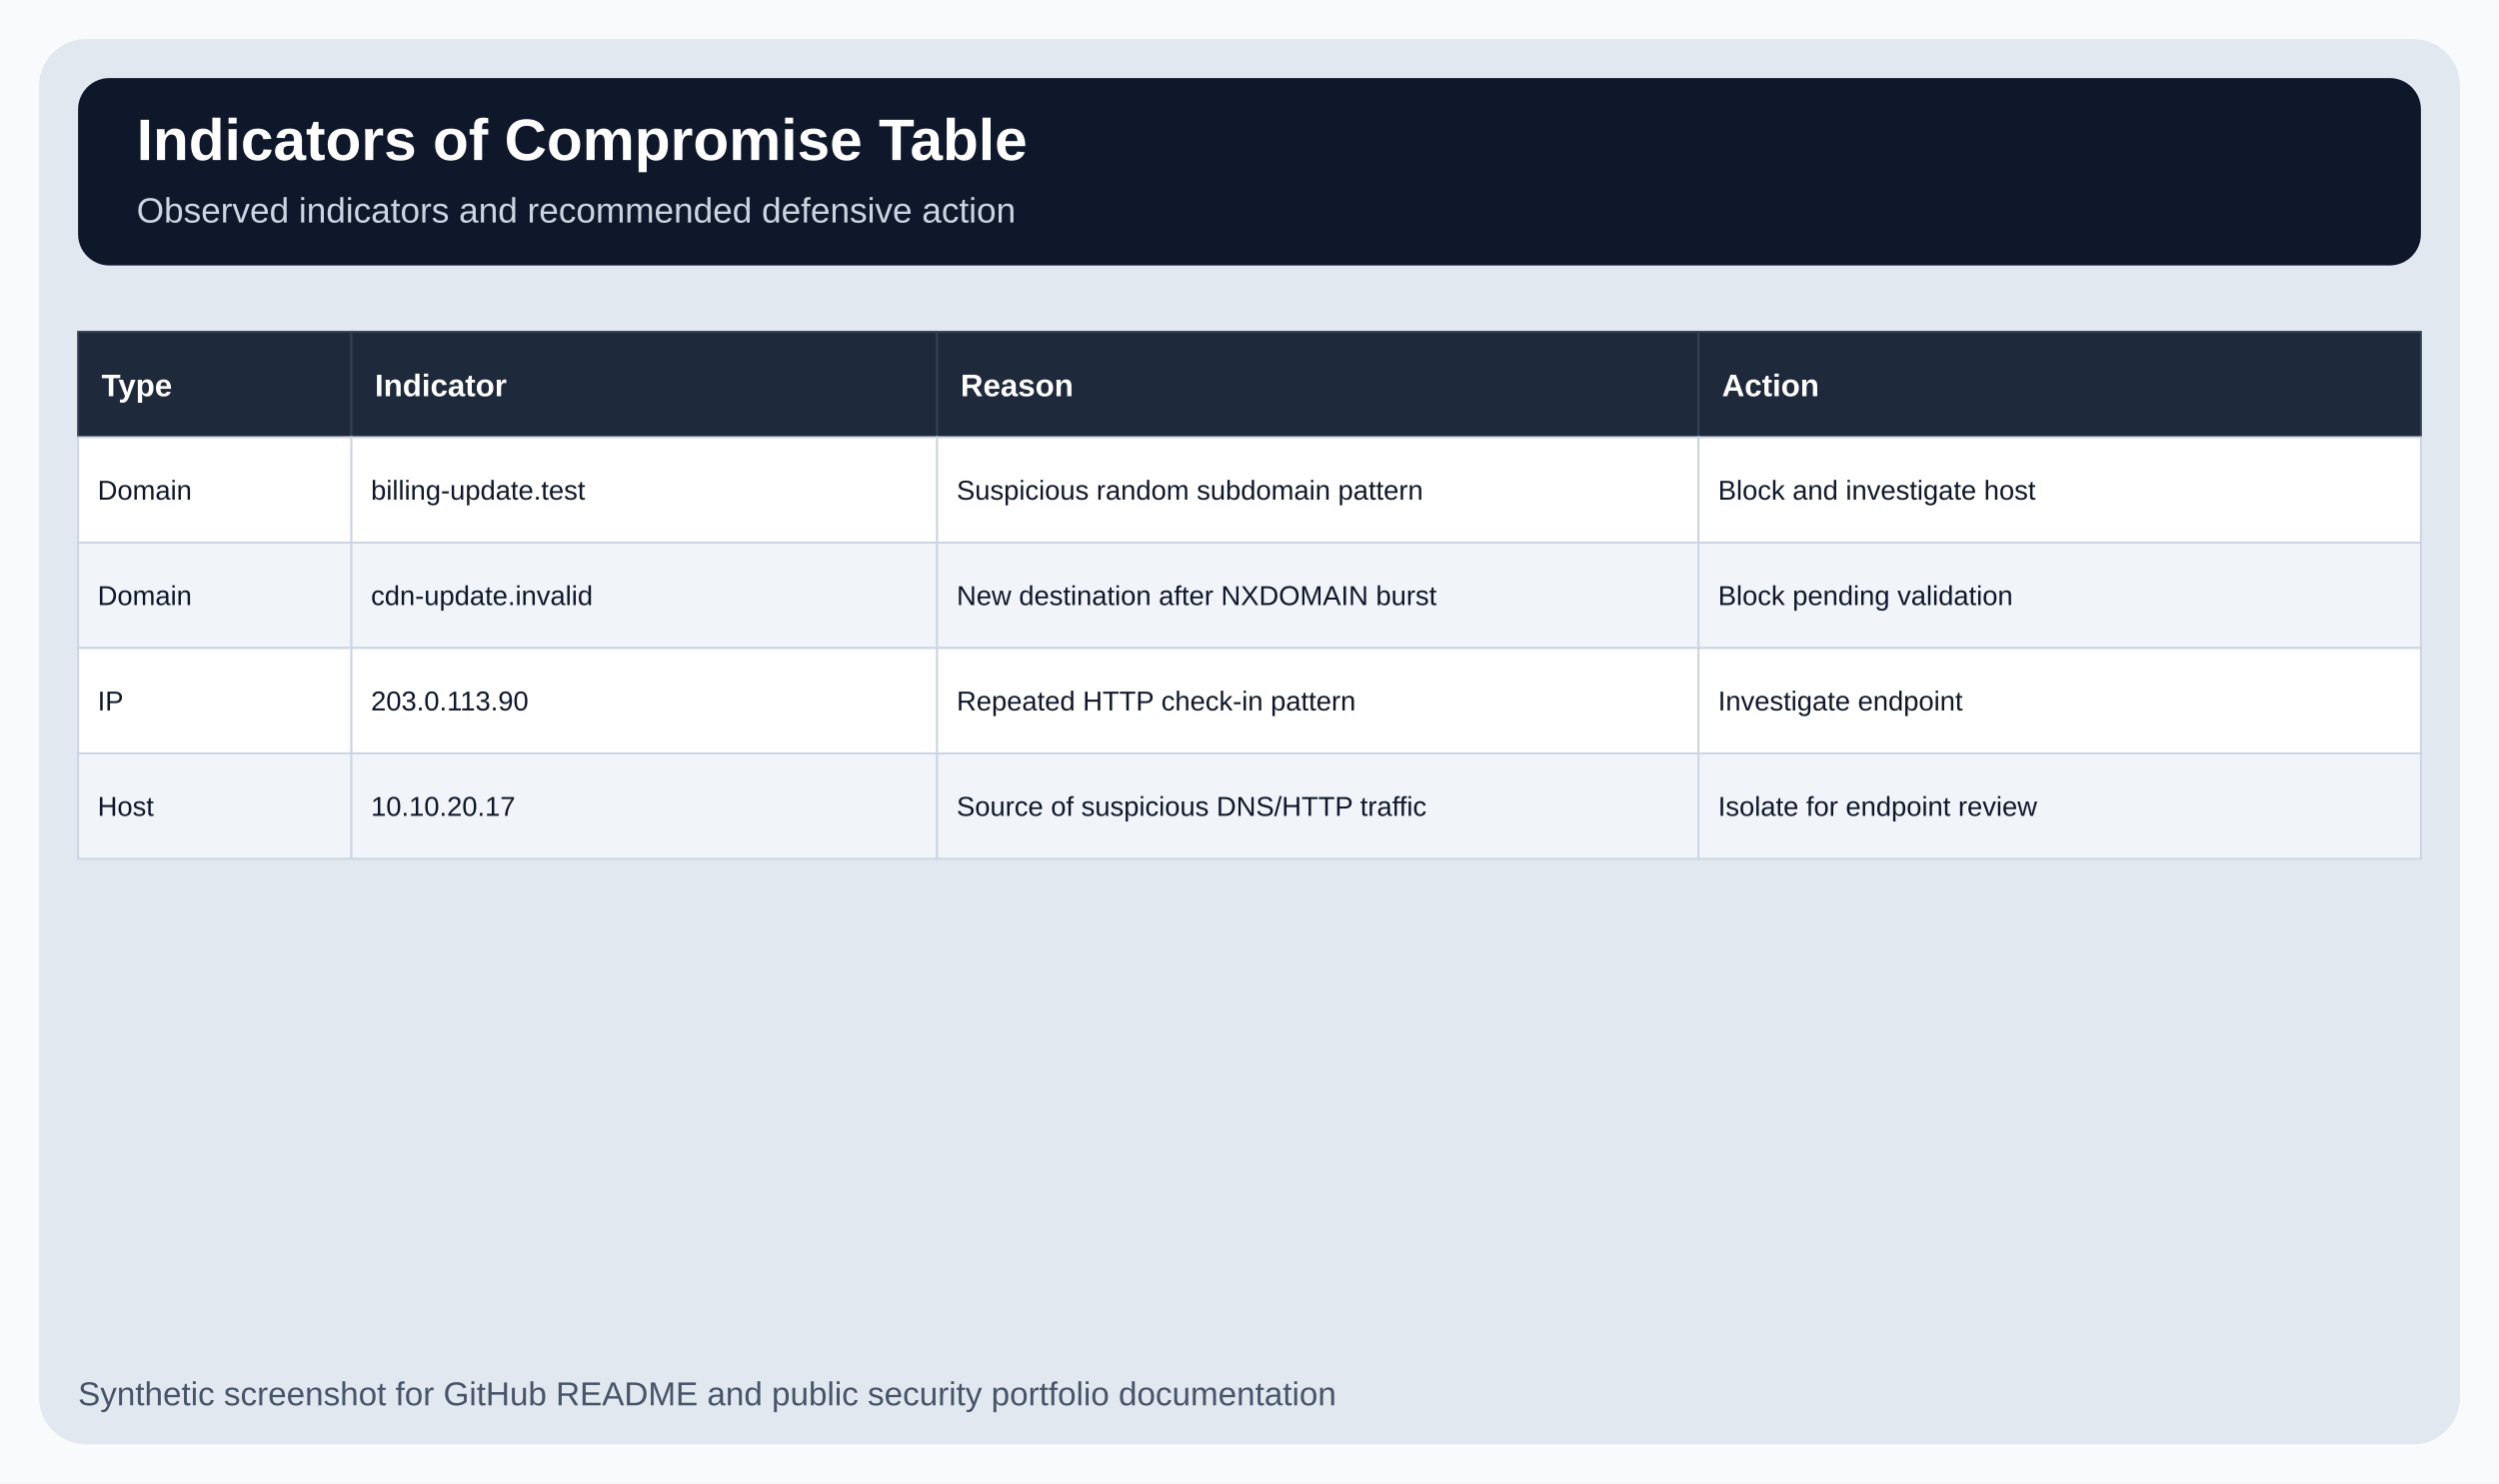
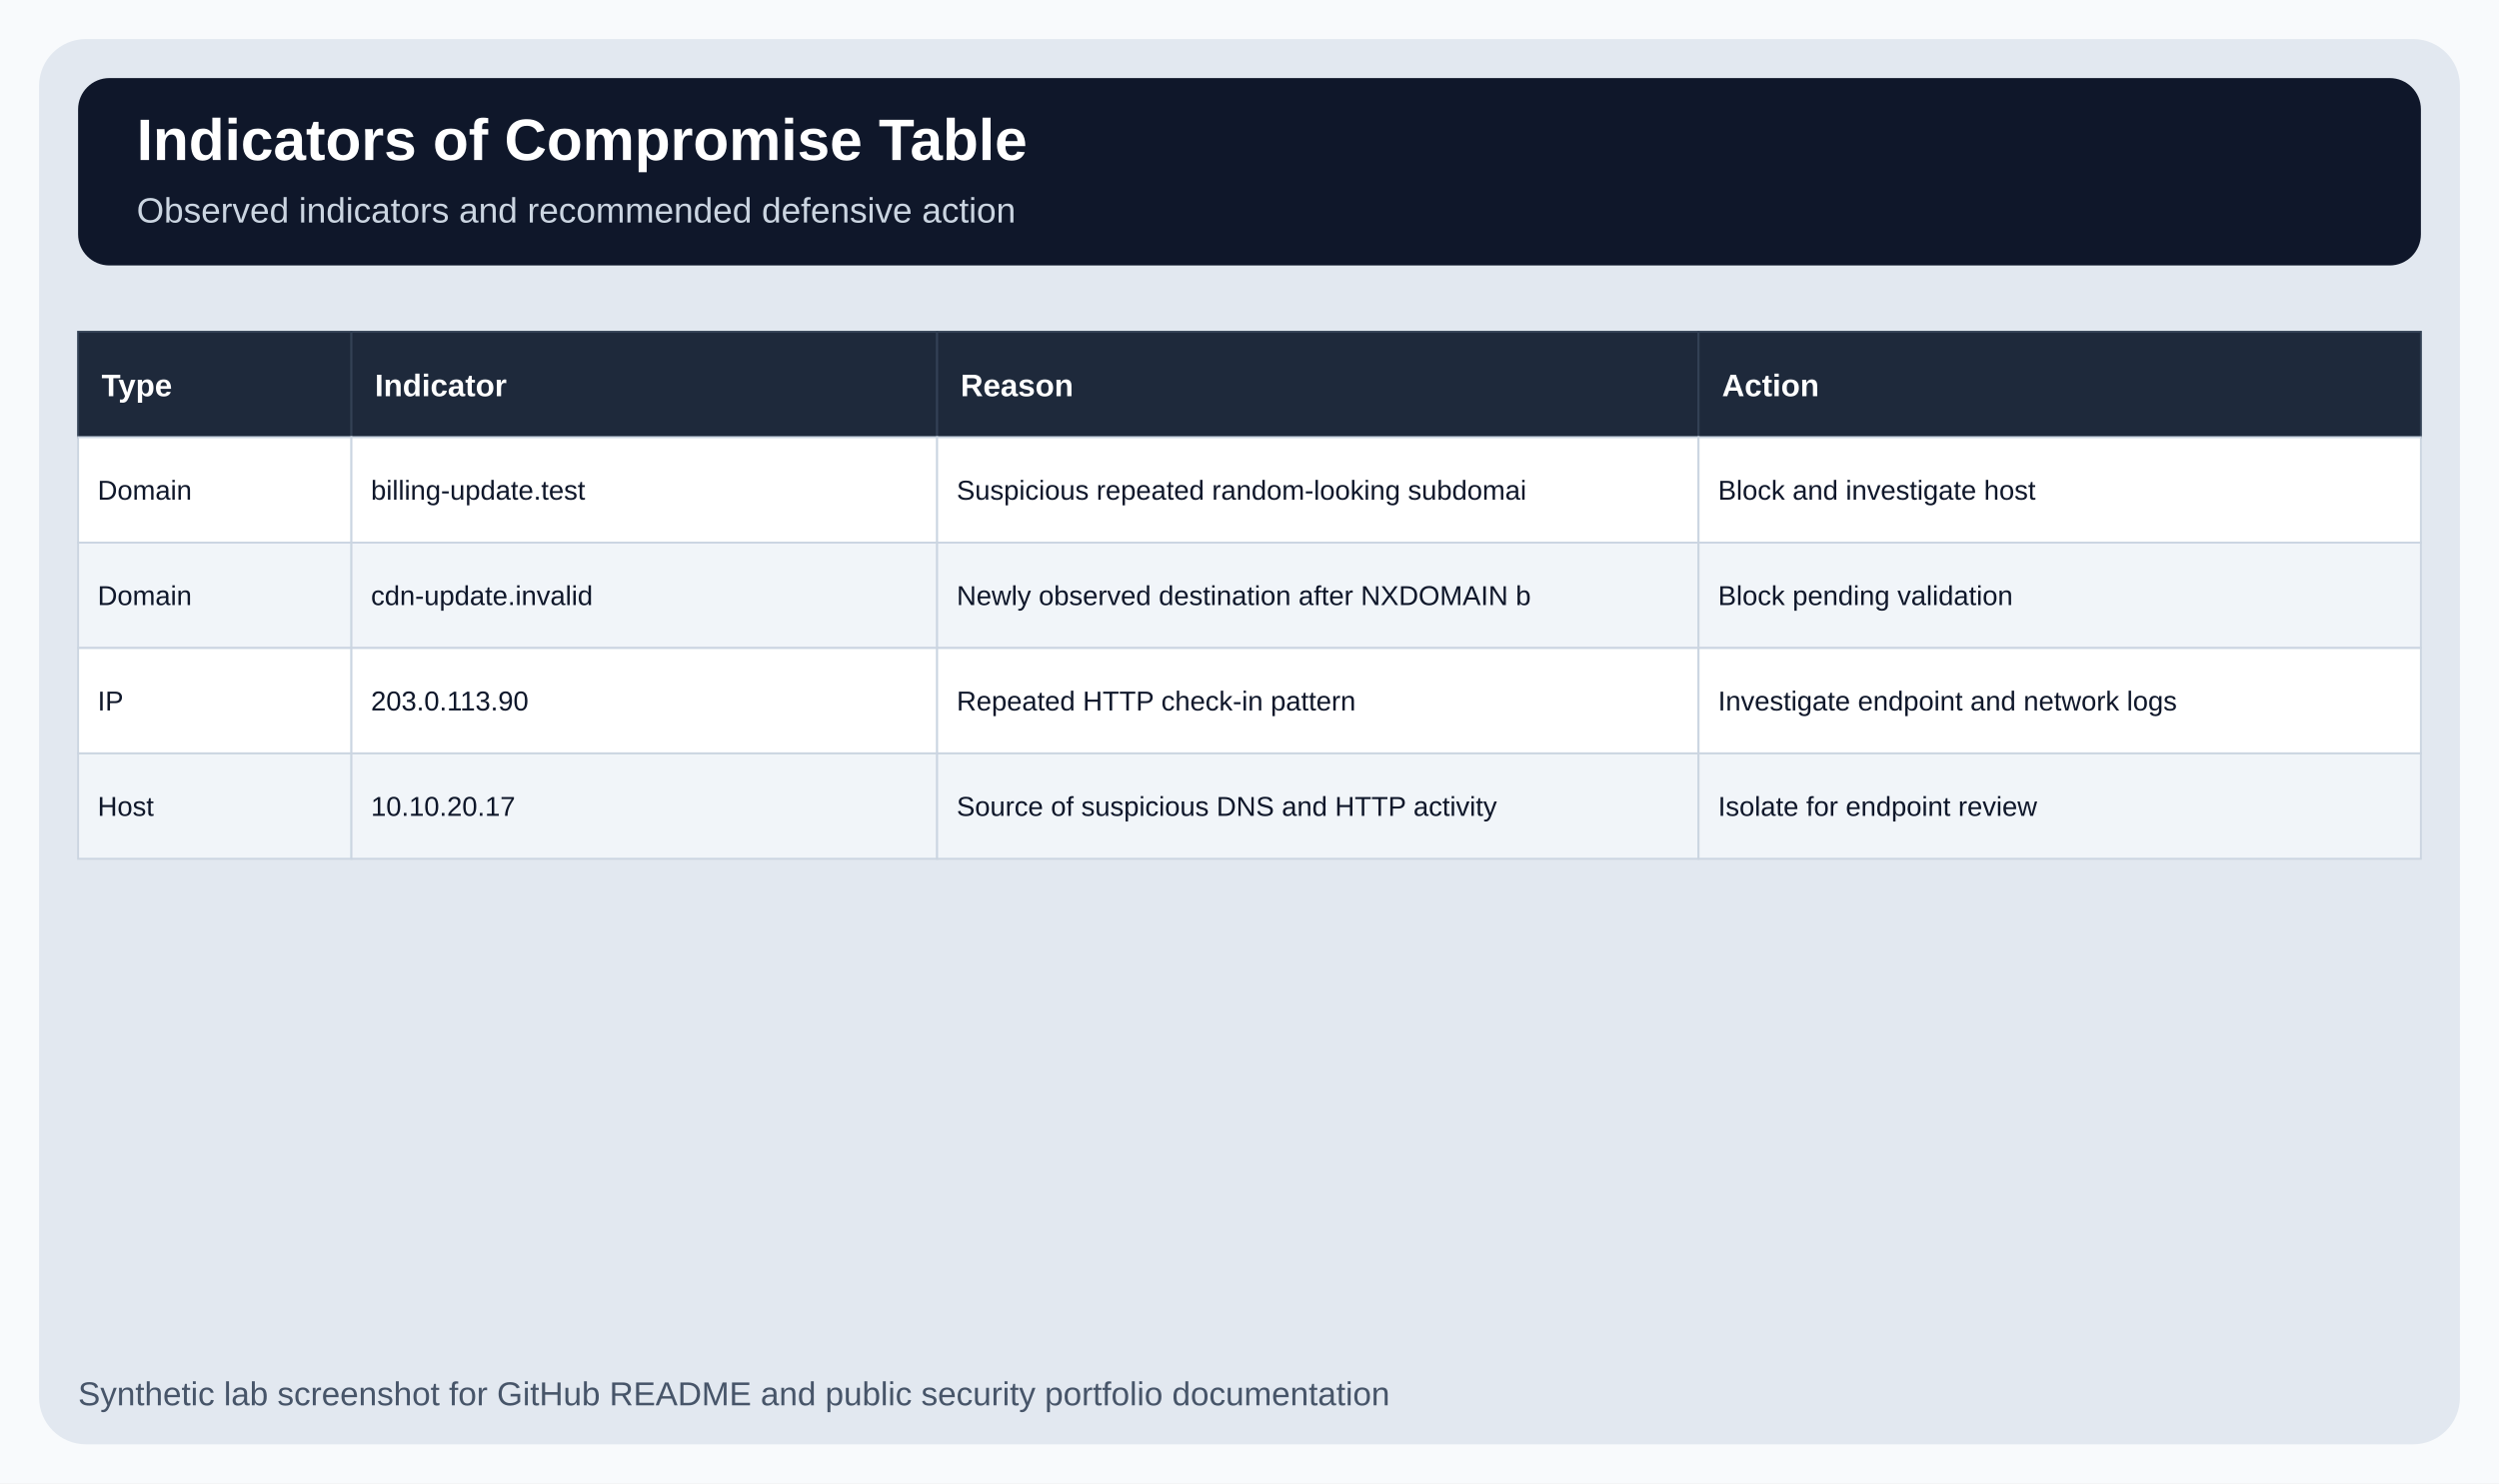
<svg xmlns="http://www.w3.org/2000/svg" width="1280" height="760" viewBox="0 0 1280 760">
  <rect width="1280" height="760" fill="#f8fafc" />
  <rect x="20" y="20" width="1240" height="720" rx="24" fill="#e2e8f0" />
  <rect x="40" y="40" width="1200" height="96" rx="16" fill="#0f172a" />
  <text x="70" y="82" font-size="30" font-family="Arial" fill="#ffffff" font-weight="700">Indicators of Compromise Table</text>
  <text x="70" y="114" font-size="18" font-family="Arial" fill="#cbd5e1">Observed indicators and recommended defensive action</text>
  <rect x="40" y="170" width="140" height="54" fill="#1e293b" stroke="#334155" />
  <text x="52" y="203" font-size="16" font-family="Arial" fill="#ffffff" font-weight="700">Type</text>
  <rect x="180" y="170" width="300" height="54" fill="#1e293b" stroke="#334155" />
  <text x="192" y="203" font-size="16" font-family="Arial" fill="#ffffff" font-weight="700">Indicator</text>
  <rect x="480" y="170" width="390" height="54" fill="#1e293b" stroke="#334155" />
  <text x="492" y="203" font-size="16" font-family="Arial" fill="#ffffff" font-weight="700">Reason</text>
  <rect x="870" y="170" width="370" height="54" fill="#1e293b" stroke="#334155" />
  <text x="882" y="203" font-size="16" font-family="Arial" fill="#ffffff" font-weight="700">Action</text>
  <rect x="40" y="224" width="140" height="54" fill="#ffffff" stroke="#cbd5e1" />
  <text x="50" y="256" font-size="14" font-family="Arial" fill="#0f172a">Domain</text>
  <rect x="180" y="224" width="300" height="54" fill="#ffffff" stroke="#cbd5e1" />
  <text x="190" y="256" font-size="14" font-family="Arial" fill="#0f172a">billing-update.test</text>
  <rect x="480" y="224" width="390" height="54" fill="#ffffff" stroke="#cbd5e1" />
-   <text x="490" y="256" font-size="14" font-family="Arial" fill="#0f172a">Suspicious random subdomain pattern</text>
+   <text x="490" y="256" font-size="14" font-family="Arial" fill="#0f172a">Suspicious repeated random-looking subdomai</text>
  <rect x="870" y="224" width="370" height="54" fill="#ffffff" stroke="#cbd5e1" />
  <text x="880" y="256" font-size="14" font-family="Arial" fill="#0f172a">Block and investigate host</text>
  <rect x="40" y="278" width="140" height="54" fill="#f1f5f9" stroke="#cbd5e1" />
  <text x="50" y="310" font-size="14" font-family="Arial" fill="#0f172a">Domain</text>
  <rect x="180" y="278" width="300" height="54" fill="#f1f5f9" stroke="#cbd5e1" />
  <text x="190" y="310" font-size="14" font-family="Arial" fill="#0f172a">cdn-update.invalid</text>
  <rect x="480" y="278" width="390" height="54" fill="#f1f5f9" stroke="#cbd5e1" />
-   <text x="490" y="310" font-size="14" font-family="Arial" fill="#0f172a">New destination after NXDOMAIN burst</text>
+   <text x="490" y="310" font-size="14" font-family="Arial" fill="#0f172a">Newly observed destination after NXDOMAIN b</text>
  <rect x="870" y="278" width="370" height="54" fill="#f1f5f9" stroke="#cbd5e1" />
  <text x="880" y="310" font-size="14" font-family="Arial" fill="#0f172a">Block pending validation</text>
  <rect x="40" y="332" width="140" height="54" fill="#ffffff" stroke="#cbd5e1" />
  <text x="50" y="364" font-size="14" font-family="Arial" fill="#0f172a">IP</text>
  <rect x="180" y="332" width="300" height="54" fill="#ffffff" stroke="#cbd5e1" />
  <text x="190" y="364" font-size="14" font-family="Arial" fill="#0f172a">203.0.113.90</text>
  <rect x="480" y="332" width="390" height="54" fill="#ffffff" stroke="#cbd5e1" />
  <text x="490" y="364" font-size="14" font-family="Arial" fill="#0f172a">Repeated HTTP check-in pattern</text>
  <rect x="870" y="332" width="370" height="54" fill="#ffffff" stroke="#cbd5e1" />
-   <text x="880" y="364" font-size="14" font-family="Arial" fill="#0f172a">Investigate endpoint</text>
+   <text x="880" y="364" font-size="14" font-family="Arial" fill="#0f172a">Investigate endpoint and network logs</text>
  <rect x="40" y="386" width="140" height="54" fill="#f1f5f9" stroke="#cbd5e1" />
  <text x="50" y="418" font-size="14" font-family="Arial" fill="#0f172a">Host</text>
  <rect x="180" y="386" width="300" height="54" fill="#f1f5f9" stroke="#cbd5e1" />
  <text x="190" y="418" font-size="14" font-family="Arial" fill="#0f172a">10.10.20.17</text>
  <rect x="480" y="386" width="390" height="54" fill="#f1f5f9" stroke="#cbd5e1" />
-   <text x="490" y="418" font-size="14" font-family="Arial" fill="#0f172a">Source of suspicious DNS/HTTP traffic</text>
+   <text x="490" y="418" font-size="14" font-family="Arial" fill="#0f172a">Source of suspicious DNS and HTTP activity</text>
  <rect x="870" y="386" width="370" height="54" fill="#f1f5f9" stroke="#cbd5e1" />
  <text x="880" y="418" font-size="14" font-family="Arial" fill="#0f172a">Isolate for endpoint review</text>
-   <text x="40" y="720" font-size="17" font-family="Arial" fill="#475569">Synthetic screenshot for GitHub README and public security portfolio documentation</text>
+   <text x="40" y="720" font-size="17" font-family="Arial" fill="#475569">Synthetic lab screenshot for GitHub README and public security portfolio documentation</text>
</svg>
